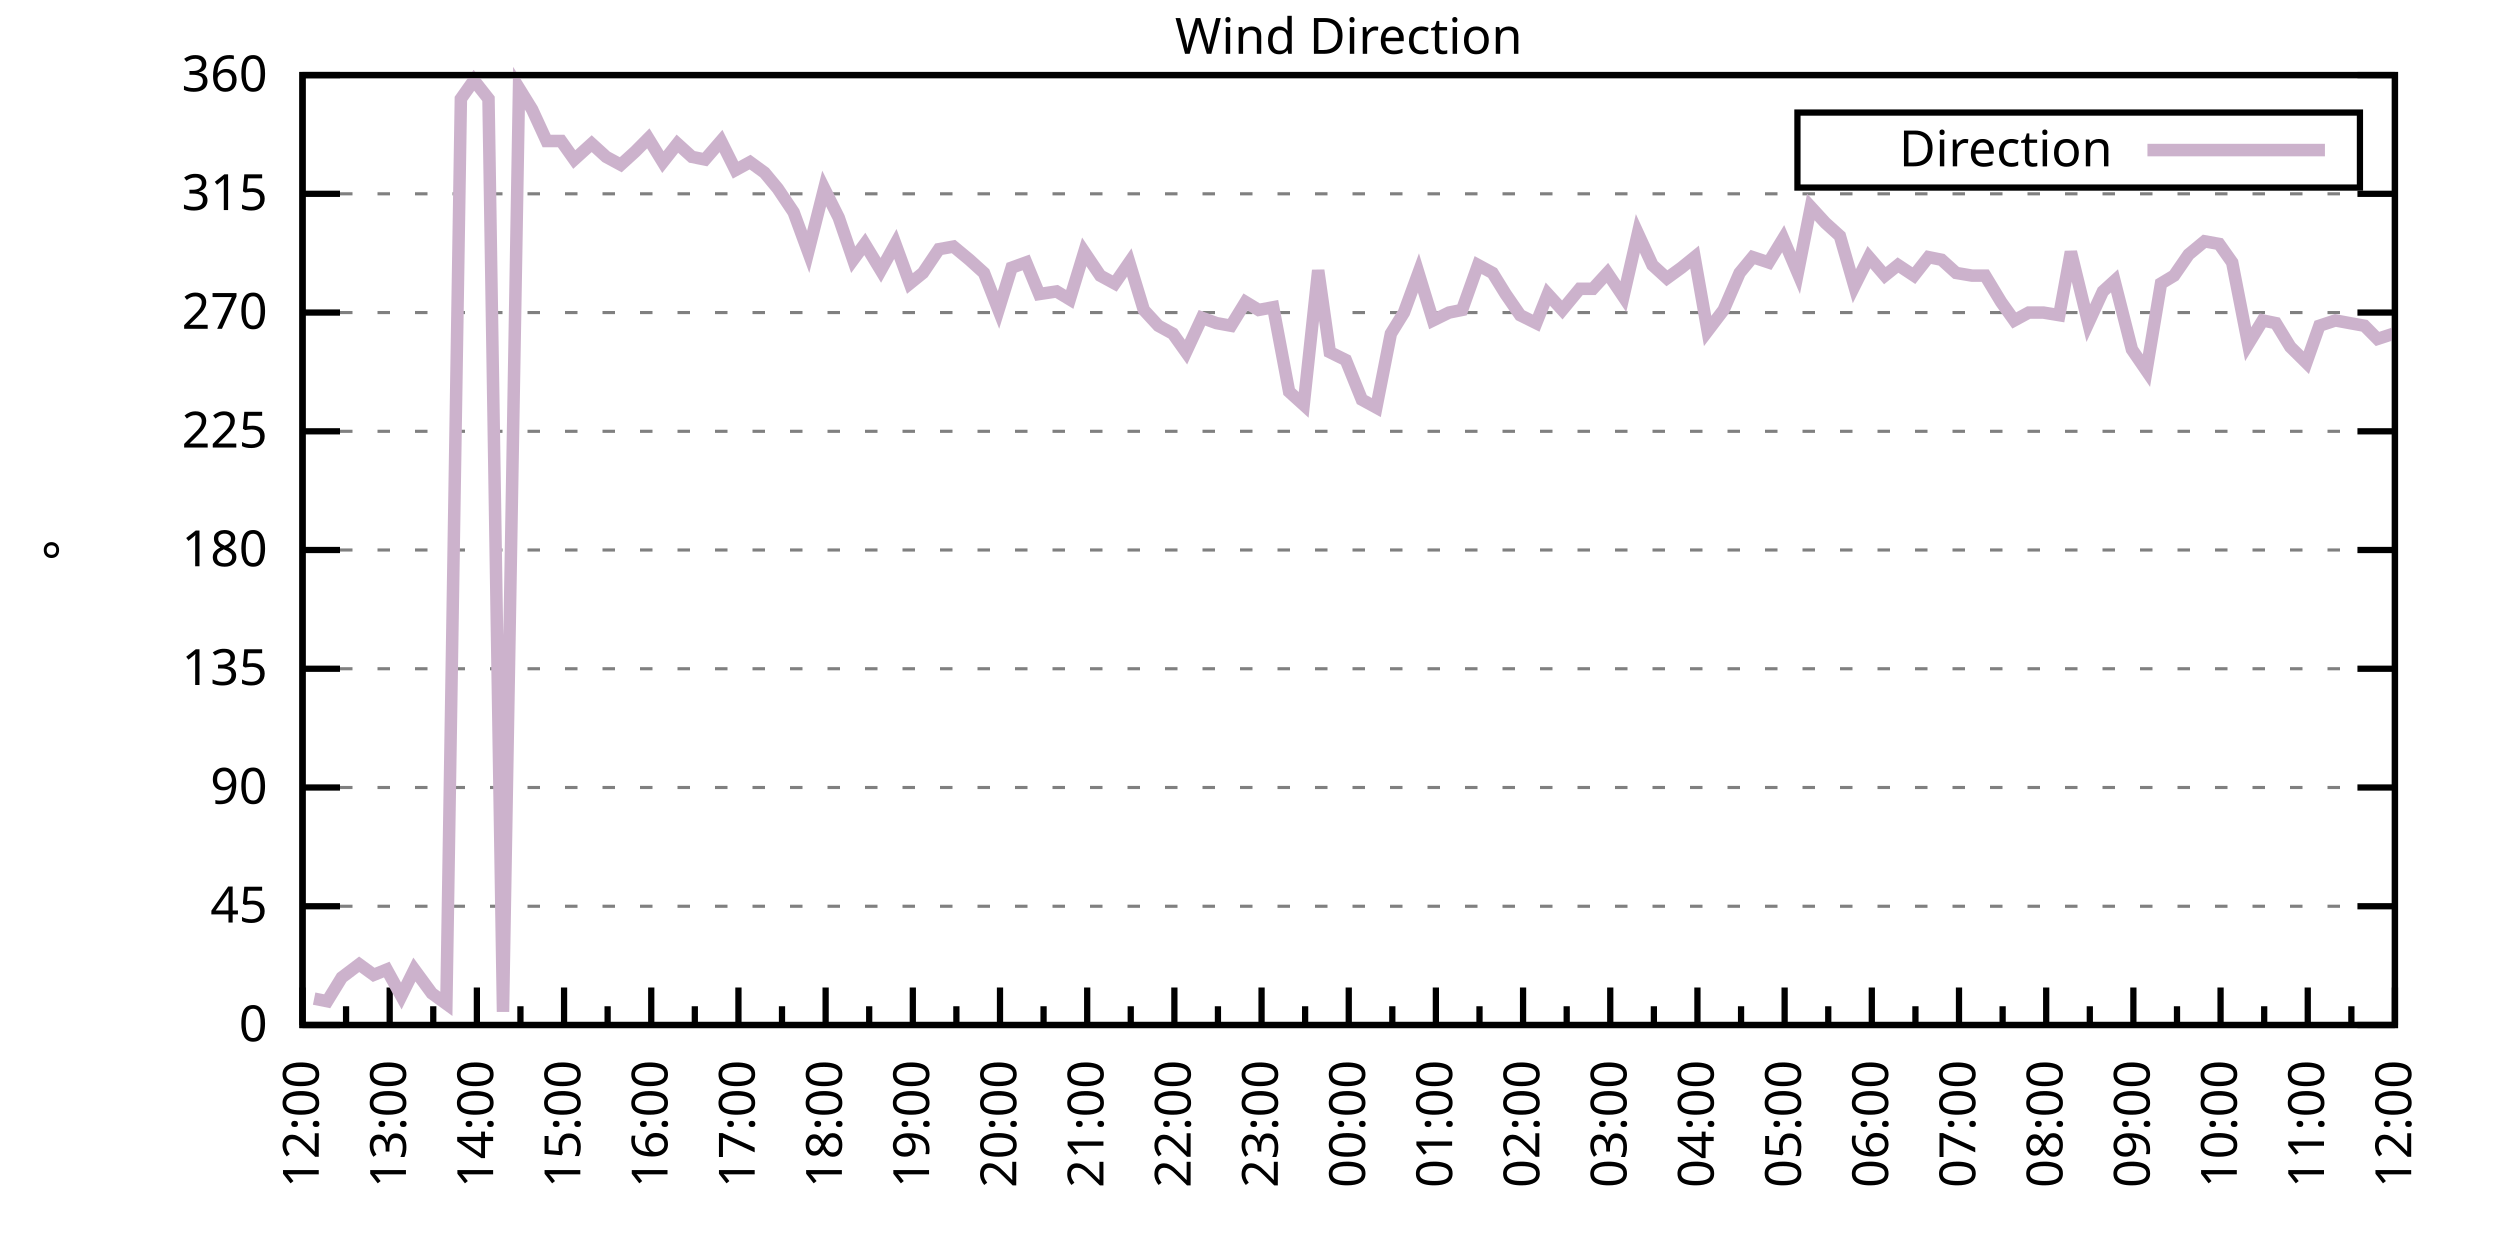
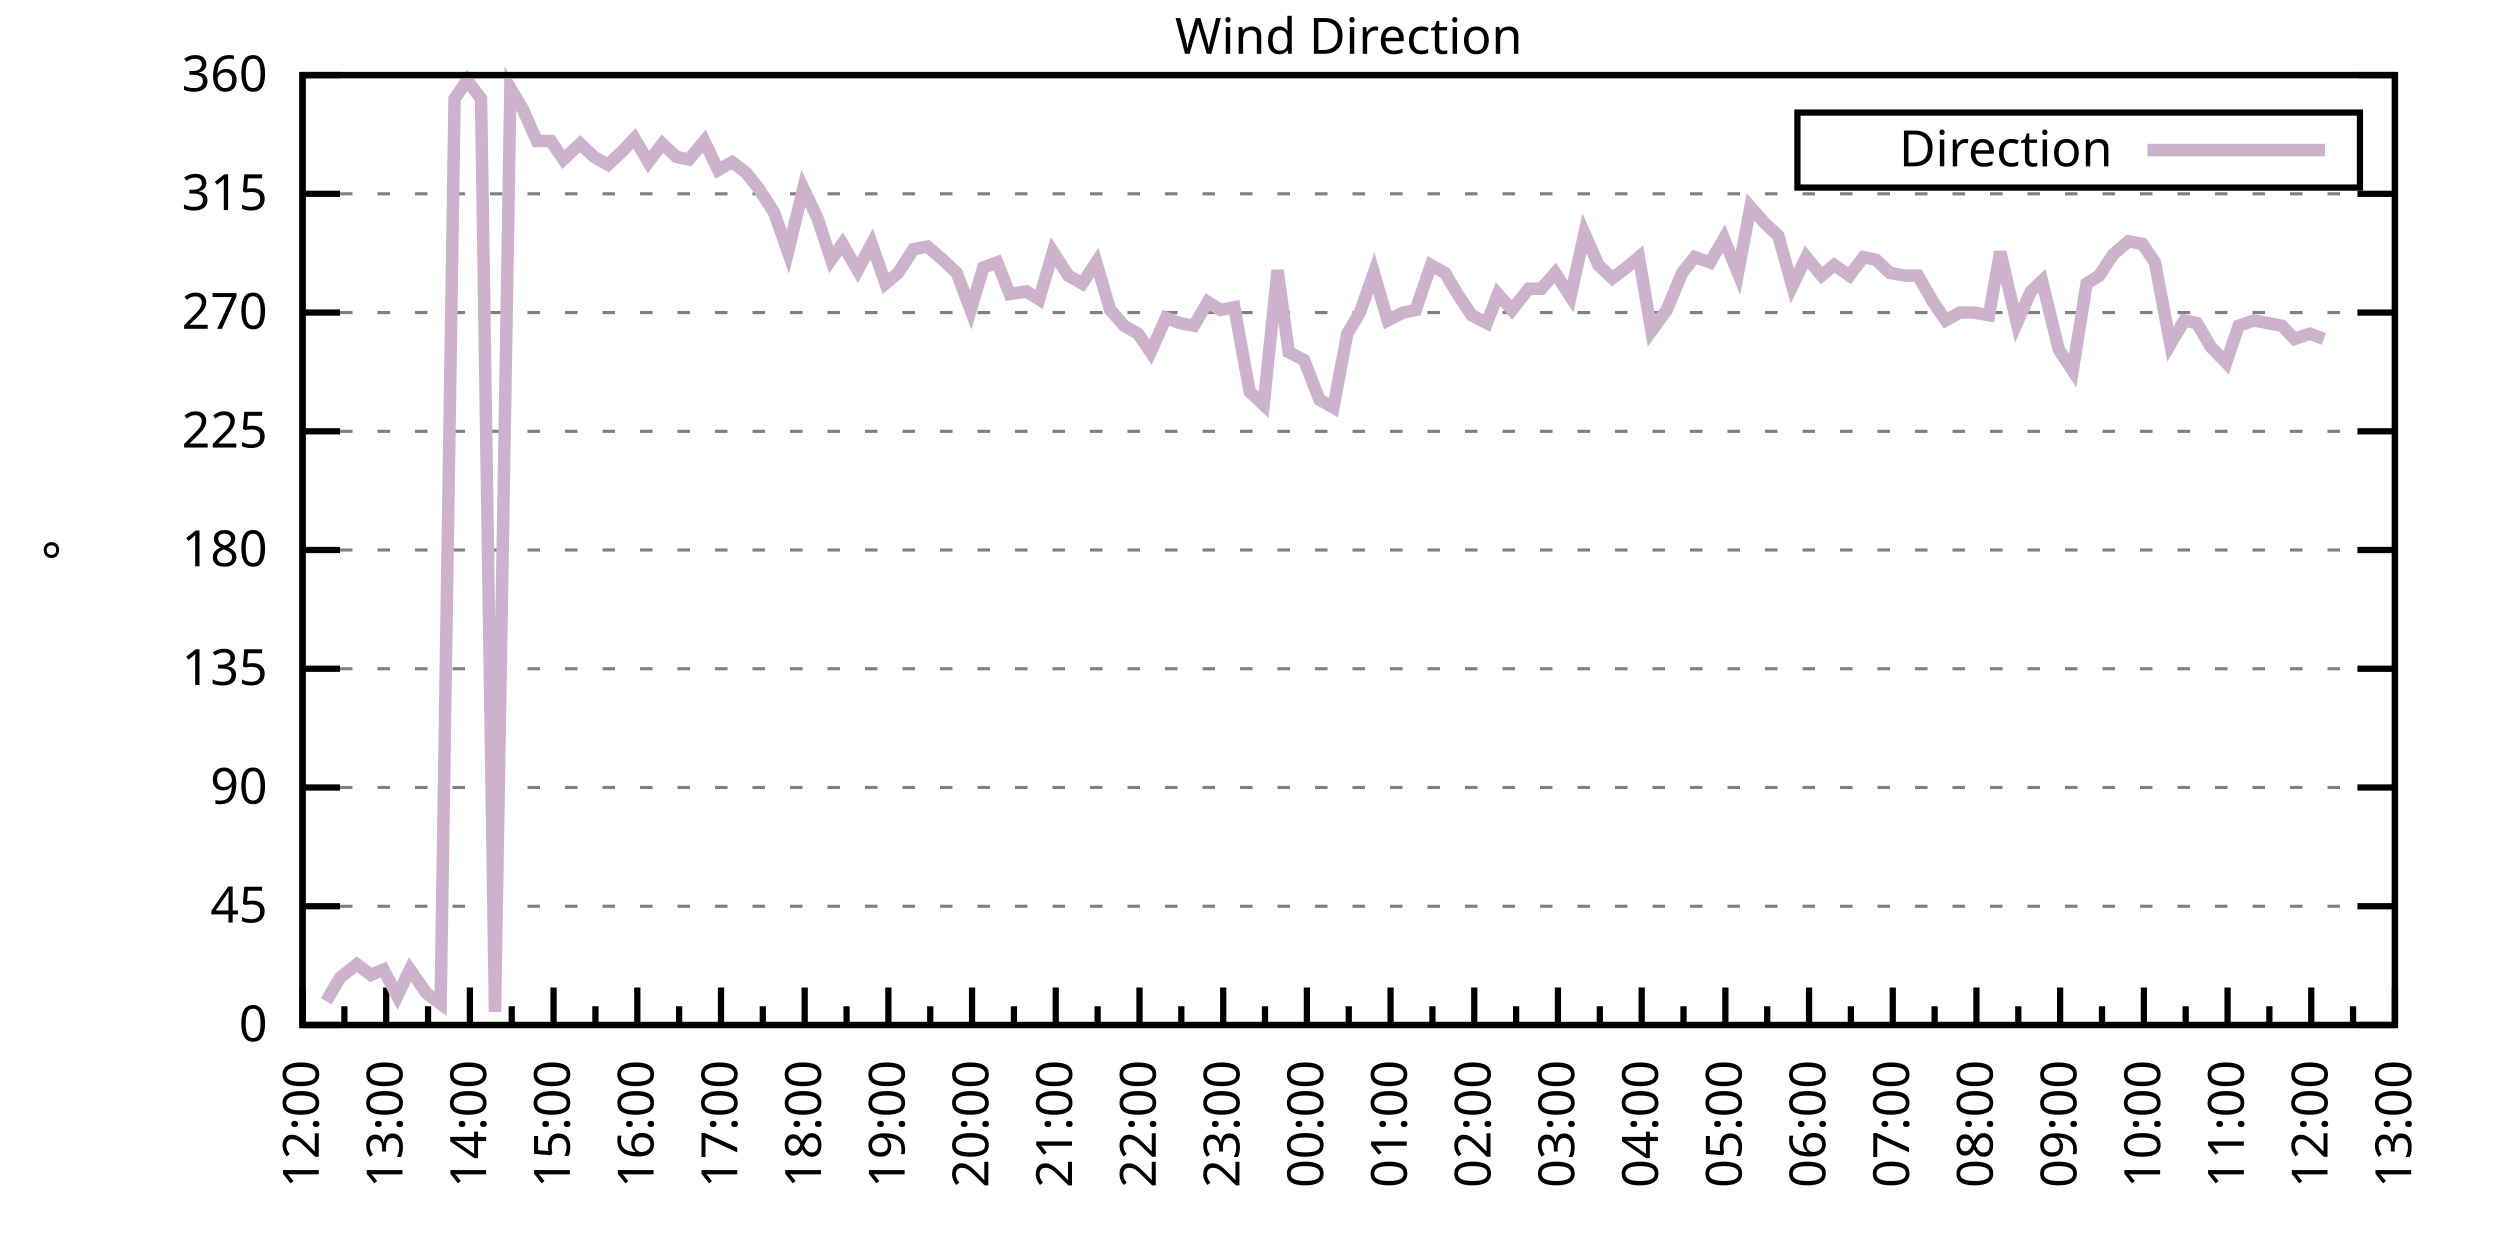
<svg xmlns="http://www.w3.org/2000/svg" xmlns:xlink="http://www.w3.org/1999/xlink" width="400" height="200" viewBox="0 0 400 200">
  <g id="gnuplot_canvas">
    <rect x="0" y="0" width="400" height="200" fill="none" />
    <defs>
      <circle id="gpDot" r="0.5" stroke-width="0.5" stroke="currentColor" />
      <path id="gpPt0" stroke-width="0.333" stroke="currentColor" d="M-1,0 h2 M0,-1 v2" />
      <path id="gpPt1" stroke-width="0.333" stroke="currentColor" d="M-1,-1 L1,1 M1,-1 L-1,1" />
      <path id="gpPt2" stroke-width="0.333" stroke="currentColor" d="M-1,0 L1,0 M0,-1 L0,1 M-1,-1 L1,1 M-1,1 L1,-1" />
      <rect id="gpPt3" stroke-width="0.333" stroke="currentColor" x="-1" y="-1" width="2" height="2" />
      <rect id="gpPt4" stroke-width="0.333" stroke="currentColor" fill="currentColor" x="-1" y="-1" width="2" height="2" />
      <circle id="gpPt5" stroke-width="0.333" stroke="currentColor" cx="0" cy="0" r="1" />
      <use xlink:href="#gpPt5" id="gpPt6" fill="currentColor" stroke="none" />
      <path id="gpPt7" stroke-width="0.333" stroke="currentColor" d="M0,-1.33 L-1.33,0.67 L1.33,0.67 z" />
      <use xlink:href="#gpPt7" id="gpPt8" fill="currentColor" stroke="none" />
      <use xlink:href="#gpPt7" id="gpPt9" stroke="currentColor" transform="rotate(180)" />
      <use xlink:href="#gpPt9" id="gpPt10" fill="currentColor" stroke="none" />
      <use xlink:href="#gpPt3" id="gpPt11" stroke="currentColor" transform="rotate(45)" />
      <use xlink:href="#gpPt11" id="gpPt12" fill="currentColor" stroke="none" />
      <path id="gpPt13" stroke-width="0.333" stroke="currentColor" d="M0,1.330 L1.265,0.411 L0.782,-1.067 L-0.782,-1.076 L-1.265,0.411 z" />
      <use xlink:href="#gpPt13" id="gpPt14" fill="currentColor" stroke="none" />
      <filter id="textbox" filterUnits="objectBoundingBox" x="0" y="0" height="1" width="1">
        <feFlood flood-color="white" flood-opacity="1" result="bgnd" />
        <feComposite in="SourceGraphic" in2="bgnd" operator="atop" />
      </filter>
      <filter id="greybox" filterUnits="objectBoundingBox" x="0" y="0" height="1" width="1">
        <feFlood flood-color="lightgrey" flood-opacity="1" result="grey" />
        <feComposite in="SourceGraphic" in2="grey" operator="atop" />
      </filter>
    </defs>
    <g fill="none" color="white" stroke="currentColor" stroke-width="1.00" stroke-linecap="butt" stroke-linejoin="miter">
</g>
    <g fill="none" color="black" stroke="currentColor" stroke-width="1.00" stroke-linecap="butt" stroke-linejoin="miter">
      <g stroke="none" shape-rendering="crispEdges">
        <polygon fill="rgb(255, 255, 255)" points="48.40,164.00 383.18,164.00 383.18,12.02 48.40,12.02 " />
      </g>
    </g>
    <g fill="none" color="black" stroke="currentColor" stroke-width="1.00" stroke-linecap="butt" stroke-linejoin="miter">
</g>
    <g fill="none" color="black" stroke="black" stroke-width="0.50" stroke-linecap="butt" stroke-linejoin="miter">
</g>
    <g fill="none" color="gray" stroke="currentColor" stroke-width="0.50" stroke-linecap="butt" stroke-linejoin="miter">
      <path stroke="gray" stroke-dasharray="2,4" class="gridline" d="M48.40,164.00 L383.19,164.00  " />
    </g>
    <g fill="none" color="gray" stroke="gray" stroke-width="1.00" stroke-linecap="butt" stroke-linejoin="miter">
</g>
    <g fill="none" color="black" stroke="currentColor" stroke-width="1.00" stroke-linecap="butt" stroke-linejoin="miter">
      <path stroke="black" d="M48.40,164.00 L54.40,164.00 M383.19,164.00 L377.19,164.00  " />
      <g transform="translate(42.80,166.60)" stroke="none" fill="black" font-family="Sans" font-size="8.00" text-anchor="end">
        <text>
          <tspan font-family="Sans"> 0</tspan>
        </text>
      </g>
    </g>
    <g fill="none" color="black" stroke="currentColor" stroke-width="1.00" stroke-linecap="butt" stroke-linejoin="miter">
</g>
    <g fill="none" color="black" stroke="black" stroke-width="0.50" stroke-linecap="butt" stroke-linejoin="miter">
</g>
    <g fill="none" color="gray" stroke="currentColor" stroke-width="0.50" stroke-linecap="butt" stroke-linejoin="miter">
      <path stroke="gray" stroke-dasharray="2,4" class="gridline" d="M48.40,145.00 L383.19,145.00  " />
    </g>
    <g fill="none" color="gray" stroke="gray" stroke-width="1.00" stroke-linecap="butt" stroke-linejoin="miter">
</g>
    <g fill="none" color="black" stroke="currentColor" stroke-width="1.00" stroke-linecap="butt" stroke-linejoin="miter">
      <path stroke="black" d="M48.40,145.00 L54.40,145.00 M383.19,145.00 L377.19,145.00  " />
      <g transform="translate(42.80,147.60)" stroke="none" fill="black" font-family="Sans" font-size="8.00" text-anchor="end">
        <text>
          <tspan font-family="Sans"> 45</tspan>
        </text>
      </g>
    </g>
    <g fill="none" color="black" stroke="currentColor" stroke-width="1.00" stroke-linecap="butt" stroke-linejoin="miter">
</g>
    <g fill="none" color="black" stroke="black" stroke-width="0.50" stroke-linecap="butt" stroke-linejoin="miter">
</g>
    <g fill="none" color="gray" stroke="currentColor" stroke-width="0.50" stroke-linecap="butt" stroke-linejoin="miter">
      <path stroke="gray" stroke-dasharray="2,4" class="gridline" d="M48.40,126.00 L383.19,126.00  " />
    </g>
    <g fill="none" color="gray" stroke="gray" stroke-width="1.00" stroke-linecap="butt" stroke-linejoin="miter">
</g>
    <g fill="none" color="black" stroke="currentColor" stroke-width="1.00" stroke-linecap="butt" stroke-linejoin="miter">
      <path stroke="black" d="M48.40,126.00 L54.40,126.00 M383.19,126.00 L377.19,126.00  " />
      <g transform="translate(42.80,128.60)" stroke="none" fill="black" font-family="Sans" font-size="8.00" text-anchor="end">
        <text>
          <tspan font-family="Sans"> 90</tspan>
        </text>
      </g>
    </g>
    <g fill="none" color="black" stroke="currentColor" stroke-width="1.00" stroke-linecap="butt" stroke-linejoin="miter">
</g>
    <g fill="none" color="black" stroke="black" stroke-width="0.50" stroke-linecap="butt" stroke-linejoin="miter">
</g>
    <g fill="none" color="gray" stroke="currentColor" stroke-width="0.50" stroke-linecap="butt" stroke-linejoin="miter">
      <path stroke="gray" stroke-dasharray="2,4" class="gridline" d="M48.40,107.00 L383.19,107.00  " />
    </g>
    <g fill="none" color="gray" stroke="gray" stroke-width="1.00" stroke-linecap="butt" stroke-linejoin="miter">
</g>
    <g fill="none" color="black" stroke="currentColor" stroke-width="1.00" stroke-linecap="butt" stroke-linejoin="miter">
      <path stroke="black" d="M48.40,107.00 L54.40,107.00 M383.19,107.00 L377.19,107.00  " />
      <g transform="translate(42.80,109.60)" stroke="none" fill="black" font-family="Sans" font-size="8.00" text-anchor="end">
        <text>
          <tspan font-family="Sans"> 135</tspan>
        </text>
      </g>
    </g>
    <g fill="none" color="black" stroke="currentColor" stroke-width="1.00" stroke-linecap="butt" stroke-linejoin="miter">
</g>
    <g fill="none" color="black" stroke="black" stroke-width="0.50" stroke-linecap="butt" stroke-linejoin="miter">
</g>
    <g fill="none" color="gray" stroke="currentColor" stroke-width="0.50" stroke-linecap="butt" stroke-linejoin="miter">
      <path stroke="gray" stroke-dasharray="2,4" class="gridline" d="M48.40,88.00 L383.19,88.00  " />
    </g>
    <g fill="none" color="gray" stroke="gray" stroke-width="1.00" stroke-linecap="butt" stroke-linejoin="miter">
</g>
    <g fill="none" color="black" stroke="currentColor" stroke-width="1.00" stroke-linecap="butt" stroke-linejoin="miter">
      <path stroke="black" d="M48.40,88.00 L54.40,88.00 M383.19,88.00 L377.19,88.00  " />
      <g transform="translate(42.80,90.60)" stroke="none" fill="black" font-family="Sans" font-size="8.00" text-anchor="end">
        <text>
          <tspan font-family="Sans"> 180</tspan>
        </text>
      </g>
    </g>
    <g fill="none" color="black" stroke="currentColor" stroke-width="1.00" stroke-linecap="butt" stroke-linejoin="miter">
</g>
    <g fill="none" color="black" stroke="black" stroke-width="0.50" stroke-linecap="butt" stroke-linejoin="miter">
</g>
    <g fill="none" color="gray" stroke="currentColor" stroke-width="0.50" stroke-linecap="butt" stroke-linejoin="miter">
      <path stroke="gray" stroke-dasharray="2,4" class="gridline" d="M48.40,69.01 L383.19,69.01  " />
    </g>
    <g fill="none" color="gray" stroke="gray" stroke-width="1.00" stroke-linecap="butt" stroke-linejoin="miter">
</g>
    <g fill="none" color="black" stroke="currentColor" stroke-width="1.00" stroke-linecap="butt" stroke-linejoin="miter">
      <path stroke="black" d="M48.40,69.01 L54.40,69.01 M383.19,69.01 L377.19,69.01  " />
      <g transform="translate(42.80,71.61)" stroke="none" fill="black" font-family="Sans" font-size="8.00" text-anchor="end">
        <text>
          <tspan font-family="Sans"> 225</tspan>
        </text>
      </g>
    </g>
    <g fill="none" color="black" stroke="currentColor" stroke-width="1.00" stroke-linecap="butt" stroke-linejoin="miter">
</g>
    <g fill="none" color="black" stroke="black" stroke-width="0.50" stroke-linecap="butt" stroke-linejoin="miter">
</g>
    <g fill="none" color="gray" stroke="currentColor" stroke-width="0.50" stroke-linecap="butt" stroke-linejoin="miter">
      <path stroke="gray" stroke-dasharray="2,4" class="gridline" d="M48.40,50.01 L383.19,50.01  " />
    </g>
    <g fill="none" color="gray" stroke="gray" stroke-width="1.00" stroke-linecap="butt" stroke-linejoin="miter">
</g>
    <g fill="none" color="black" stroke="currentColor" stroke-width="1.00" stroke-linecap="butt" stroke-linejoin="miter">
      <path stroke="black" d="M48.40,50.01 L54.40,50.01 M383.19,50.01 L377.19,50.01  " />
      <g transform="translate(42.80,52.61)" stroke="none" fill="black" font-family="Sans" font-size="8.00" text-anchor="end">
        <text>
          <tspan font-family="Sans"> 270</tspan>
        </text>
      </g>
    </g>
    <g fill="none" color="black" stroke="currentColor" stroke-width="1.00" stroke-linecap="butt" stroke-linejoin="miter">
</g>
    <g fill="none" color="black" stroke="black" stroke-width="0.50" stroke-linecap="butt" stroke-linejoin="miter">
</g>
    <g fill="none" color="gray" stroke="currentColor" stroke-width="0.50" stroke-linecap="butt" stroke-linejoin="miter">
      <path stroke="gray" stroke-dasharray="2,4" class="gridline" d="M48.40,31.01 L383.19,31.01  " />
    </g>
    <g fill="none" color="gray" stroke="gray" stroke-width="1.00" stroke-linecap="butt" stroke-linejoin="miter">
</g>
    <g fill="none" color="black" stroke="currentColor" stroke-width="1.00" stroke-linecap="butt" stroke-linejoin="miter">
      <path stroke="black" d="M48.40,31.01 L54.40,31.01 M383.19,31.01 L377.19,31.01  " />
      <g transform="translate(42.80,33.61)" stroke="none" fill="black" font-family="Sans" font-size="8.00" text-anchor="end">
        <text>
          <tspan font-family="Sans"> 315</tspan>
        </text>
      </g>
    </g>
    <g fill="none" color="black" stroke="currentColor" stroke-width="1.00" stroke-linecap="butt" stroke-linejoin="miter">
</g>
    <g fill="none" color="black" stroke="black" stroke-width="0.50" stroke-linecap="butt" stroke-linejoin="miter">
</g>
    <g fill="none" color="gray" stroke="currentColor" stroke-width="0.50" stroke-linecap="butt" stroke-linejoin="miter">
      <path stroke="gray" stroke-dasharray="2,4" class="gridline" d="M48.40,12.01 L383.19,12.01  " />
    </g>
    <g fill="none" color="gray" stroke="gray" stroke-width="1.00" stroke-linecap="butt" stroke-linejoin="miter">
</g>
    <g fill="none" color="black" stroke="currentColor" stroke-width="1.00" stroke-linecap="butt" stroke-linejoin="miter">
      <path stroke="black" d="M48.40,12.01 L54.40,12.01 M383.19,12.01 L377.19,12.01  " />
      <g transform="translate(42.80,14.61)" stroke="none" fill="black" font-family="Sans" font-size="8.00" text-anchor="end">
        <text>
          <tspan font-family="Sans"> 360</tspan>
        </text>
      </g>
    </g>
    <g fill="none" color="black" stroke="currentColor" stroke-width="1.00" stroke-linecap="butt" stroke-linejoin="miter">
      <path stroke="black" d="M48.40,164.00 L48.40,158.00  " />
      <g transform="translate(51.00,169.60) rotate(270)" stroke="none" fill="black" font-family="Sans" font-size="8.00" text-anchor="end">
        <text>
          <tspan font-family="Sans">12:00</tspan>
        </text>
      </g>
    </g>
    <g fill="none" color="black" stroke="currentColor" stroke-width="1.00" stroke-linecap="butt" stroke-linejoin="miter">
-       <path stroke="black" d="M55.37,164.00 L55.37,161.00 M62.35,164.00 L62.35,158.00  " />
-       <g transform="translate(64.95,169.60) rotate(270)" stroke="none" fill="black" font-family="Sans" font-size="8.00" text-anchor="end">
+       <path stroke="black" d="M55.10,164.00 L55.10,161.00 M61.79,164.00 L61.79,158.00  " />
+       <g transform="translate(64.39,169.60) rotate(270)" stroke="none" fill="black" font-family="Sans" font-size="8.00" text-anchor="end">
        <text>
          <tspan font-family="Sans">13:00</tspan>
        </text>
      </g>
    </g>
    <g fill="none" color="black" stroke="currentColor" stroke-width="1.00" stroke-linecap="butt" stroke-linejoin="miter">
-       <path stroke="black" d="M69.32,164.00 L69.32,161.00 M76.30,164.00 L76.30,158.00  " />
-       <g transform="translate(78.90,169.60) rotate(270)" stroke="none" fill="black" font-family="Sans" font-size="8.00" text-anchor="end">
+       <path stroke="black" d="M68.49,164.00 L68.49,161.00 M75.18,164.00 L75.18,158.00  " />
+       <g transform="translate(77.78,169.60) rotate(270)" stroke="none" fill="black" font-family="Sans" font-size="8.00" text-anchor="end">
        <text>
          <tspan font-family="Sans">14:00</tspan>
        </text>
      </g>
    </g>
    <g fill="none" color="black" stroke="currentColor" stroke-width="1.00" stroke-linecap="butt" stroke-linejoin="miter">
-       <path stroke="black" d="M83.27,164.00 L83.27,161.00 M90.25,164.00 L90.25,158.00  " />
-       <g transform="translate(92.85,169.60) rotate(270)" stroke="none" fill="black" font-family="Sans" font-size="8.00" text-anchor="end">
+       <path stroke="black" d="M81.88,164.00 L81.88,161.00 M88.57,164.00 L88.57,158.00  " />
+       <g transform="translate(91.17,169.60) rotate(270)" stroke="none" fill="black" font-family="Sans" font-size="8.00" text-anchor="end">
        <text>
          <tspan font-family="Sans">15:00</tspan>
        </text>
      </g>
    </g>
    <g fill="none" color="black" stroke="currentColor" stroke-width="1.00" stroke-linecap="butt" stroke-linejoin="miter">
-       <path stroke="black" d="M97.22,164.00 L97.22,161.00 M104.20,164.00 L104.20,158.00  " />
-       <g transform="translate(106.80,169.60) rotate(270)" stroke="none" fill="black" font-family="Sans" font-size="8.00" text-anchor="end">
+       <path stroke="black" d="M95.27,164.00 L95.27,161.00 M101.97,164.00 L101.97,158.00  " />
+       <g transform="translate(104.57,169.60) rotate(270)" stroke="none" fill="black" font-family="Sans" font-size="8.00" text-anchor="end">
        <text>
          <tspan font-family="Sans">16:00</tspan>
        </text>
      </g>
    </g>
    <g fill="none" color="black" stroke="currentColor" stroke-width="1.00" stroke-linecap="butt" stroke-linejoin="miter">
-       <path stroke="black" d="M111.17,164.00 L111.17,161.00 M118.15,164.00 L118.15,158.00  " />
-       <g transform="translate(120.75,169.60) rotate(270)" stroke="none" fill="black" font-family="Sans" font-size="8.00" text-anchor="end">
+       <path stroke="black" d="M108.66,164.00 L108.66,161.00 M115.36,164.00 L115.36,158.00  " />
+       <g transform="translate(117.96,169.60) rotate(270)" stroke="none" fill="black" font-family="Sans" font-size="8.00" text-anchor="end">
        <text>
          <tspan font-family="Sans">17:00</tspan>
        </text>
      </g>
    </g>
    <g fill="none" color="black" stroke="currentColor" stroke-width="1.00" stroke-linecap="butt" stroke-linejoin="miter">
-       <path stroke="black" d="M125.12,164.00 L125.12,161.00 M132.10,164.00 L132.10,158.00  " />
-       <g transform="translate(134.70,169.60) rotate(270)" stroke="none" fill="black" font-family="Sans" font-size="8.00" text-anchor="end">
+       <path stroke="black" d="M122.05,164.00 L122.05,161.00 M128.75,164.00 L128.75,158.00  " />
+       <g transform="translate(131.35,169.60) rotate(270)" stroke="none" fill="black" font-family="Sans" font-size="8.00" text-anchor="end">
        <text>
          <tspan font-family="Sans">18:00</tspan>
        </text>
      </g>
    </g>
    <g fill="none" color="black" stroke="currentColor" stroke-width="1.00" stroke-linecap="butt" stroke-linejoin="miter">
-       <path stroke="black" d="M139.07,164.00 L139.07,161.00 M146.05,164.00 L146.05,158.00  " />
-       <g transform="translate(148.65,169.60) rotate(270)" stroke="none" fill="black" font-family="Sans" font-size="8.00" text-anchor="end">
+       <path stroke="black" d="M135.45,164.00 L135.45,161.00 M142.14,164.00 L142.14,158.00  " />
+       <g transform="translate(144.74,169.60) rotate(270)" stroke="none" fill="black" font-family="Sans" font-size="8.00" text-anchor="end">
        <text>
          <tspan font-family="Sans">19:00</tspan>
        </text>
      </g>
    </g>
    <g fill="none" color="black" stroke="currentColor" stroke-width="1.00" stroke-linecap="butt" stroke-linejoin="miter">
-       <path stroke="black" d="M153.02,164.00 L153.02,161.00 M160.00,164.00 L160.00,158.00  " />
-       <g transform="translate(162.60,169.60) rotate(270)" stroke="none" fill="black" font-family="Sans" font-size="8.00" text-anchor="end">
+       <path stroke="black" d="M148.84,164.00 L148.84,161.00 M155.53,164.00 L155.53,158.00  " />
+       <g transform="translate(158.13,169.60) rotate(270)" stroke="none" fill="black" font-family="Sans" font-size="8.00" text-anchor="end">
        <text>
          <tspan font-family="Sans">20:00</tspan>
        </text>
      </g>
    </g>
    <g fill="none" color="black" stroke="currentColor" stroke-width="1.00" stroke-linecap="butt" stroke-linejoin="miter">
-       <path stroke="black" d="M166.97,164.00 L166.97,161.00 M173.95,164.00 L173.95,158.00  " />
-       <g transform="translate(176.55,169.60) rotate(270)" stroke="none" fill="black" font-family="Sans" font-size="8.00" text-anchor="end">
+       <path stroke="black" d="M162.23,164.00 L162.23,161.00 M168.92,164.00 L168.92,158.00  " />
+       <g transform="translate(171.52,169.60) rotate(270)" stroke="none" fill="black" font-family="Sans" font-size="8.00" text-anchor="end">
        <text>
          <tspan font-family="Sans">21:00</tspan>
        </text>
      </g>
    </g>
    <g fill="none" color="black" stroke="currentColor" stroke-width="1.00" stroke-linecap="butt" stroke-linejoin="miter">
-       <path stroke="black" d="M180.92,164.00 L180.92,161.00 M187.90,164.00 L187.90,158.00  " />
-       <g transform="translate(190.50,169.60) rotate(270)" stroke="none" fill="black" font-family="Sans" font-size="8.00" text-anchor="end">
+       <path stroke="black" d="M175.62,164.00 L175.62,161.00 M182.32,164.00 L182.32,158.00  " />
+       <g transform="translate(184.92,169.60) rotate(270)" stroke="none" fill="black" font-family="Sans" font-size="8.00" text-anchor="end">
        <text>
          <tspan font-family="Sans">22:00</tspan>
        </text>
      </g>
    </g>
    <g fill="none" color="black" stroke="currentColor" stroke-width="1.00" stroke-linecap="butt" stroke-linejoin="miter">
-       <path stroke="black" d="M194.87,164.00 L194.87,161.00 M201.85,164.00 L201.85,158.00  " />
-       <g transform="translate(204.45,169.60) rotate(270)" stroke="none" fill="black" font-family="Sans" font-size="8.00" text-anchor="end">
+       <path stroke="black" d="M189.01,164.00 L189.01,161.00 M195.71,164.00 L195.71,158.00  " />
+       <g transform="translate(198.31,169.60) rotate(270)" stroke="none" fill="black" font-family="Sans" font-size="8.00" text-anchor="end">
        <text>
          <tspan font-family="Sans">23:00</tspan>
        </text>
      </g>
    </g>
    <g fill="none" color="black" stroke="currentColor" stroke-width="1.00" stroke-linecap="butt" stroke-linejoin="miter">
-       <path stroke="black" d="M208.82,164.00 L208.82,161.00 M215.80,164.00 L215.80,158.00  " />
-       <g transform="translate(218.40,169.60) rotate(270)" stroke="none" fill="black" font-family="Sans" font-size="8.00" text-anchor="end">
+       <path stroke="black" d="M202.40,164.00 L202.40,161.00 M209.10,164.00 L209.10,158.00  " />
+       <g transform="translate(211.70,169.60) rotate(270)" stroke="none" fill="black" font-family="Sans" font-size="8.00" text-anchor="end">
        <text>
          <tspan font-family="Sans">00:00</tspan>
        </text>
      </g>
    </g>
    <g fill="none" color="black" stroke="currentColor" stroke-width="1.00" stroke-linecap="butt" stroke-linejoin="miter">
-       <path stroke="black" d="M222.77,164.00 L222.77,161.00 M229.74,164.00 L229.74,158.00  " />
-       <g transform="translate(232.34,169.60) rotate(270)" stroke="none" fill="black" font-family="Sans" font-size="8.00" text-anchor="end">
+       <path stroke="black" d="M215.80,164.00 L215.80,161.00 M222.49,164.00 L222.49,158.00  " />
+       <g transform="translate(225.09,169.60) rotate(270)" stroke="none" fill="black" font-family="Sans" font-size="8.00" text-anchor="end">
        <text>
          <tspan font-family="Sans">01:00</tspan>
        </text>
      </g>
    </g>
    <g fill="none" color="black" stroke="currentColor" stroke-width="1.00" stroke-linecap="butt" stroke-linejoin="miter">
-       <path stroke="black" d="M236.72,164.00 L236.72,161.00 M243.69,164.00 L243.69,158.00  " />
-       <g transform="translate(246.29,169.60) rotate(270)" stroke="none" fill="black" font-family="Sans" font-size="8.00" text-anchor="end">
+       <path stroke="black" d="M229.19,164.00 L229.19,161.00 M235.88,164.00 L235.88,158.00  " />
+       <g transform="translate(238.48,169.60) rotate(270)" stroke="none" fill="black" font-family="Sans" font-size="8.00" text-anchor="end">
        <text>
          <tspan font-family="Sans">02:00</tspan>
        </text>
      </g>
    </g>
    <g fill="none" color="black" stroke="currentColor" stroke-width="1.00" stroke-linecap="butt" stroke-linejoin="miter">
-       <path stroke="black" d="M250.67,164.00 L250.67,161.00 M257.64,164.00 L257.64,158.00  " />
-       <g transform="translate(260.24,169.60) rotate(270)" stroke="none" fill="black" font-family="Sans" font-size="8.00" text-anchor="end">
+       <path stroke="black" d="M242.58,164.00 L242.58,161.00 M249.27,164.00 L249.27,158.00  " />
+       <g transform="translate(251.87,169.60) rotate(270)" stroke="none" fill="black" font-family="Sans" font-size="8.00" text-anchor="end">
        <text>
          <tspan font-family="Sans">03:00</tspan>
        </text>
      </g>
    </g>
    <g fill="none" color="black" stroke="currentColor" stroke-width="1.00" stroke-linecap="butt" stroke-linejoin="miter">
-       <path stroke="black" d="M264.62,164.00 L264.62,161.00 M271.59,164.00 L271.59,158.00  " />
-       <g transform="translate(274.19,169.60) rotate(270)" stroke="none" fill="black" font-family="Sans" font-size="8.00" text-anchor="end">
+       <path stroke="black" d="M255.97,164.00 L255.97,161.00 M262.67,164.00 L262.67,158.00  " />
+       <g transform="translate(265.27,169.60) rotate(270)" stroke="none" fill="black" font-family="Sans" font-size="8.00" text-anchor="end">
        <text>
          <tspan font-family="Sans">04:00</tspan>
        </text>
      </g>
    </g>
    <g fill="none" color="black" stroke="currentColor" stroke-width="1.00" stroke-linecap="butt" stroke-linejoin="miter">
-       <path stroke="black" d="M278.57,164.00 L278.57,161.00 M285.54,164.00 L285.54,158.00  " />
-       <g transform="translate(288.14,169.60) rotate(270)" stroke="none" fill="black" font-family="Sans" font-size="8.00" text-anchor="end">
+       <path stroke="black" d="M269.36,164.00 L269.36,161.00 M276.06,164.00 L276.06,158.00  " />
+       <g transform="translate(278.66,169.60) rotate(270)" stroke="none" fill="black" font-family="Sans" font-size="8.00" text-anchor="end">
        <text>
          <tspan font-family="Sans">05:00</tspan>
        </text>
      </g>
    </g>
    <g fill="none" color="black" stroke="currentColor" stroke-width="1.00" stroke-linecap="butt" stroke-linejoin="miter">
-       <path stroke="black" d="M292.52,164.00 L292.52,161.00 M299.49,164.00 L299.49,158.00  " />
-       <g transform="translate(302.09,169.60) rotate(270)" stroke="none" fill="black" font-family="Sans" font-size="8.00" text-anchor="end">
+       <path stroke="black" d="M282.75,164.00 L282.75,161.00 M289.45,164.00 L289.45,158.00  " />
+       <g transform="translate(292.05,169.60) rotate(270)" stroke="none" fill="black" font-family="Sans" font-size="8.00" text-anchor="end">
        <text>
          <tspan font-family="Sans">06:00</tspan>
        </text>
      </g>
    </g>
    <g fill="none" color="black" stroke="currentColor" stroke-width="1.00" stroke-linecap="butt" stroke-linejoin="miter">
-       <path stroke="black" d="M306.47,164.00 L306.47,161.00 M313.44,164.00 L313.44,158.00  " />
-       <g transform="translate(316.04,169.60) rotate(270)" stroke="none" fill="black" font-family="Sans" font-size="8.00" text-anchor="end">
+       <path stroke="black" d="M296.14,164.00 L296.14,161.00 M302.84,164.00 L302.84,158.00  " />
+       <g transform="translate(305.44,169.60) rotate(270)" stroke="none" fill="black" font-family="Sans" font-size="8.00" text-anchor="end">
        <text>
          <tspan font-family="Sans">07:00</tspan>
        </text>
      </g>
    </g>
    <g fill="none" color="black" stroke="currentColor" stroke-width="1.00" stroke-linecap="butt" stroke-linejoin="miter">
-       <path stroke="black" d="M320.42,164.00 L320.42,161.00 M327.39,164.00 L327.39,158.00  " />
-       <g transform="translate(329.99,169.60) rotate(270)" stroke="none" fill="black" font-family="Sans" font-size="8.00" text-anchor="end">
+       <path stroke="black" d="M309.54,164.00 L309.54,161.00 M316.23,164.00 L316.23,158.00  " />
+       <g transform="translate(318.83,169.60) rotate(270)" stroke="none" fill="black" font-family="Sans" font-size="8.00" text-anchor="end">
        <text>
          <tspan font-family="Sans">08:00</tspan>
        </text>
      </g>
    </g>
    <g fill="none" color="black" stroke="currentColor" stroke-width="1.00" stroke-linecap="butt" stroke-linejoin="miter">
-       <path stroke="black" d="M334.37,164.00 L334.37,161.00 M341.34,164.00 L341.34,158.00  " />
-       <g transform="translate(343.94,169.60) rotate(270)" stroke="none" fill="black" font-family="Sans" font-size="8.00" text-anchor="end">
+       <path stroke="black" d="M322.93,164.00 L322.93,161.00 M329.62,164.00 L329.62,158.00  " />
+       <g transform="translate(332.22,169.60) rotate(270)" stroke="none" fill="black" font-family="Sans" font-size="8.00" text-anchor="end">
        <text>
          <tspan font-family="Sans">09:00</tspan>
        </text>
      </g>
    </g>
    <g fill="none" color="black" stroke="currentColor" stroke-width="1.00" stroke-linecap="butt" stroke-linejoin="miter">
-       <path stroke="black" d="M348.32,164.00 L348.32,161.00 M355.29,164.00 L355.29,158.00  " />
-       <g transform="translate(357.89,169.60) rotate(270)" stroke="none" fill="black" font-family="Sans" font-size="8.00" text-anchor="end">
+       <path stroke="black" d="M336.32,164.00 L336.32,161.00 M343.02,164.00 L343.02,158.00  " />
+       <g transform="translate(345.62,169.60) rotate(270)" stroke="none" fill="black" font-family="Sans" font-size="8.00" text-anchor="end">
        <text>
          <tspan font-family="Sans">10:00</tspan>
        </text>
      </g>
    </g>
    <g fill="none" color="black" stroke="currentColor" stroke-width="1.00" stroke-linecap="butt" stroke-linejoin="miter">
-       <path stroke="black" d="M362.27,164.00 L362.27,161.00 M369.24,164.00 L369.24,158.00  " />
-       <g transform="translate(371.84,169.60) rotate(270)" stroke="none" fill="black" font-family="Sans" font-size="8.00" text-anchor="end">
+       <path stroke="black" d="M349.71,164.00 L349.71,161.00 M356.41,164.00 L356.41,158.00  " />
+       <g transform="translate(359.01,169.60) rotate(270)" stroke="none" fill="black" font-family="Sans" font-size="8.00" text-anchor="end">
        <text>
          <tspan font-family="Sans">11:00</tspan>
        </text>
      </g>
    </g>
    <g fill="none" color="black" stroke="currentColor" stroke-width="1.00" stroke-linecap="butt" stroke-linejoin="miter">
-       <path stroke="black" d="M376.22,164.00 L376.22,161.00 M383.19,164.00 L383.19,158.00  " />
+       <path stroke="black" d="M363.10,164.00 L363.10,161.00 M369.80,164.00 L369.80,158.00  " />
+       <g transform="translate(372.40,169.60) rotate(270)" stroke="none" fill="black" font-family="Sans" font-size="8.00" text-anchor="end">
+         <text>
+           <tspan font-family="Sans">12:00</tspan>
+         </text>
+       </g>
+     </g>
+     <g fill="none" color="black" stroke="currentColor" stroke-width="1.00" stroke-linecap="butt" stroke-linejoin="miter">
+       <path stroke="black" d="M376.49,164.00 L376.49,161.00 M383.19,164.00 L383.19,158.00  " />
      <g transform="translate(385.79,169.60) rotate(270)" stroke="none" fill="black" font-family="Sans" font-size="8.00" text-anchor="end">
        <text>
-           <tspan font-family="Sans">12:00</tspan>
+           <tspan font-family="Sans">13:00</tspan>
        </text>
      </g>
    </g>
    <g fill="none" color="black" stroke="currentColor" stroke-width="1.00" stroke-linecap="butt" stroke-linejoin="miter">
</g>
    <g fill="none" color="black" stroke="currentColor" stroke-width="1.00" stroke-linecap="butt" stroke-linejoin="miter">
      <path stroke="black" d="M48.40,12.01 L48.40,164.00 L383.19,164.00 L383.19,12.01 L48.40,12.01 Z  " />
    </g>
    <g fill="none" color="black" stroke="currentColor" stroke-width="1.00" stroke-linecap="butt" stroke-linejoin="miter">
      <g transform="translate(12.80,88.01) rotate(270)" stroke="none" fill="black" font-family="Sans" font-size="8.00" text-anchor="middle">
        <text>
          <tspan font-family="Sans">°</tspan>
        </text>
      </g>
    </g>
    <g fill="none" color="black" stroke="currentColor" stroke-width="1.00" stroke-linecap="butt" stroke-linejoin="miter">
</g>
    <g fill="none" color="black" stroke="currentColor" stroke-width="1.00" stroke-linecap="butt" stroke-linejoin="miter">
      <path stroke="black" d="M287.59,30.01 L287.59,18.01 L377.59,18.01 L377.59,30.01 L287.59,30.01 Z  " />
    </g>
    <g id="Wind_direction_plot_1">
      <g fill="none" color="white" stroke="black" stroke-width="2.00" stroke-linecap="butt" stroke-linejoin="miter">
</g>
      <g fill="none" color="black" stroke="currentColor" stroke-width="2.00" stroke-linecap="butt" stroke-linejoin="miter">
        <g transform="translate(337.99,26.61)" stroke="none" fill="black" font-family="Sans" font-size="8.00" text-anchor="end">
          <text>
            <tspan font-family="Sans">Direction</tspan>
          </text>
        </g>
      </g>
      <g fill="none" color="black" stroke="currentColor" stroke-width="2.00" stroke-linecap="butt" stroke-linejoin="miter">
-         <path stroke="rgb(204, 178, 204)" d="M343.59,24.01 L371.99,24.01 M50.26,159.78 L52.35,160.20 L54.68,156.40 L57.47,154.29 L59.79,155.98 L61.88,155.13   L64.21,159.36 L66.30,155.13 L69.09,158.93 L71.42,160.62 L73.74,15.81 L75.83,12.85 L78.16,15.81 L80.48,161.89   L83.04,14.12 L85.13,17.50 L87.46,22.56 L89.78,22.56 L91.88,25.52 L94.67,22.99 L96.99,25.10 L99.32,26.36   L101.64,24.25 L103.73,22.14 L106.06,25.94 L108.38,22.99 L110.71,25.10 L112.80,25.52 L115.36,22.56 L117.68,27.21   L120.01,25.94 L122.33,27.63 L124.43,30.16 L126.98,33.96 L129.31,40.30 L131.87,30.16 L134.19,34.81 L136.51,41.56   L138.37,39.03 L140.93,43.25 L143.26,39.03 L145.58,45.36 L147.67,43.67 L150.23,39.87 L152.56,39.45 L155.11,41.56   L157.44,43.67 L159.76,49.59 L161.86,42.83 L164.18,41.99 L166.27,47.05 L169.06,46.63 L171.16,47.90 L173.48,40.30   L176.04,44.10 L178.36,45.36 L180.69,41.99 L183.01,49.59 L185.34,52.12 L187.66,53.39 L189.76,56.34 L192.31,50.85   L194.64,51.70 L196.96,52.12 L199.29,48.32 L201.38,49.59 L203.71,49.16 L206.26,62.67 L208.59,64.78 L210.91,43.25   L212.77,56.34 L215.33,57.61 L217.89,63.94 L220.21,65.21 L222.54,53.39 L224.63,50.01 L226.95,43.67 L229.28,51.27   L231.84,50.01 L233.93,49.59 L236.49,42.41 L238.81,43.67 L240.90,47.05 L243.23,50.43 L245.79,51.70 L247.65,47.05   L249.97,49.59 L252.76,46.21 L254.85,46.21 L257.18,43.67 L259.74,47.47 L262.06,37.34 L264.39,42.41 L266.71,44.52   L269.04,42.83 L271.13,41.14 L273.22,52.96 L275.78,49.59 L278.34,43.67 L280.43,41.14 L282.99,41.99 L285.31,38.19   L287.64,43.67 L289.73,33.12 L292.05,35.65 L294.38,37.76 L296.70,45.79 L299.03,41.14 L301.58,44.10 L303.68,42.41   L306.23,44.10 L308.56,41.14 L310.65,41.56 L312.98,43.67 L315.53,44.10 L317.63,44.10 L320.18,48.32 L322.28,51.27   L324.60,50.01 L326.93,50.01 L329.48,50.43 L331.34,40.30 L334.13,51.70 L336.46,46.63 L338.32,44.94 L341.11,55.92   L343.43,59.30 L345.76,45.36 L347.85,44.10 L350.18,40.72 L352.73,38.61 L355.06,39.03 L357.15,41.99 L359.71,55.07   L362.03,51.27 L364.13,51.70 L366.45,55.50 L369.01,58.03 L371.10,52.12 L373.66,51.27 L375.98,51.70 L378.31,52.12   L380.40,54.23 L382.96,53.39  " />
+         <path stroke="rgb(204, 178, 204)" d="M343.59,24.01 L371.99,24.01 M52.19,160.20 L54.43,156.40 L57.10,154.29 L59.34,155.98 L61.35,155.13 L63.58,159.36   L65.59,155.13 L68.26,158.93 L70.50,160.62 L72.73,15.81 L74.74,12.85 L76.97,15.81 L79.20,161.89 L81.66,14.12   L83.66,17.50 L85.90,22.56 L88.13,22.56 L90.14,25.52 L92.82,22.99 L95.05,25.10 L97.28,26.36 L99.51,24.25   L101.52,22.14 L103.75,25.94 L105.98,22.99 L108.22,25.10 L110.22,25.52 L112.68,22.56 L114.91,27.21 L117.14,25.94   L119.38,27.63 L121.38,30.16 L123.84,33.96 L126.07,40.30 L128.53,30.16 L130.76,34.81 L132.99,41.56 L134.78,39.03   L137.23,43.25 L139.46,39.03 L141.69,45.36 L143.70,43.67 L146.16,39.87 L148.39,39.45 L150.85,41.56 L153.08,43.67   L155.31,49.59 L157.32,42.83 L159.55,41.99 L161.56,47.05 L164.24,46.63 L166.25,47.90 L168.48,40.30 L170.93,44.10   L173.17,45.36 L175.40,41.99 L177.63,49.59 L179.86,52.12 L182.09,53.39 L184.10,56.34 L186.56,50.85 L188.79,51.70   L191.02,52.12 L193.25,48.32 L195.26,49.59 L197.49,49.16 L199.95,62.67 L202.18,64.78 L204.41,43.25 L206.20,56.34   L208.65,57.61 L211.11,63.94 L213.34,65.21 L215.57,53.39 L217.58,50.01 L219.81,43.67 L222.04,51.27 L224.50,50.01   L226.51,49.59 L228.96,42.41 L231.20,43.67 L233.20,47.05 L235.44,50.43 L237.89,51.70 L239.68,47.05 L241.91,49.59   L244.59,46.21 L246.60,46.21 L248.83,43.67 L251.28,47.47 L253.51,37.34 L255.75,42.41 L257.98,44.52 L260.21,42.83   L262.22,41.14 L264.23,52.96 L266.68,49.59 L269.14,43.67 L271.15,41.14 L273.60,41.99 L275.83,38.19 L278.07,43.67   L280.07,33.12 L282.31,35.65 L284.54,37.76 L286.77,45.79 L289.00,41.14 L291.46,44.10 L293.47,42.41 L295.92,44.10   L298.15,41.14 L300.16,41.56 L302.39,43.67 L304.85,44.10 L306.86,44.10 L309.31,48.32 L311.32,51.27 L313.55,50.01   L315.79,50.01 L318.24,50.43 L320.03,40.30 L322.70,51.70 L324.94,46.63 L326.72,44.94 L329.40,55.92 L331.63,59.30   L333.86,45.36 L335.87,44.10 L338.10,40.72 L340.56,38.61 L342.79,39.03 L344.80,41.99 L347.26,55.07 L349.49,51.27   L351.50,51.70 L353.73,55.50 L356.18,58.03 L358.19,52.12 L360.65,51.27 L362.88,51.70 L365.11,52.12 L367.12,54.23   L369.58,53.39 L371.81,54.23  " />
      </g>
    </g>
    <g fill="none" color="black" stroke="currentColor" stroke-width="2.00" stroke-linecap="butt" stroke-linejoin="miter">
</g>
    <g fill="none" color="black" stroke="black" stroke-width="1.00" stroke-linecap="butt" stroke-linejoin="miter">
</g>
    <g fill="none" color="black" stroke="currentColor" stroke-width="1.00" stroke-linecap="butt" stroke-linejoin="miter">
      <path stroke="black" d="M48.40,12.01 L48.40,164.00 L383.19,164.00 L383.19,12.01 L48.40,12.01 Z  " />
    </g>
    <g fill="none" color="black" stroke="currentColor" stroke-width="1.00" stroke-linecap="butt" stroke-linejoin="miter">
      <g transform="translate(215.79,8.61)" stroke="none" fill="black" font-family="Sans" font-size="8.00" text-anchor="middle">
        <text>
          <tspan font-family="Sans">Wind Direction</tspan>
        </text>
      </g>
    </g>
    <g fill="none" color="black" stroke="currentColor" stroke-width="1.00" stroke-linecap="butt" stroke-linejoin="miter">
</g>
  </g>
</svg>
